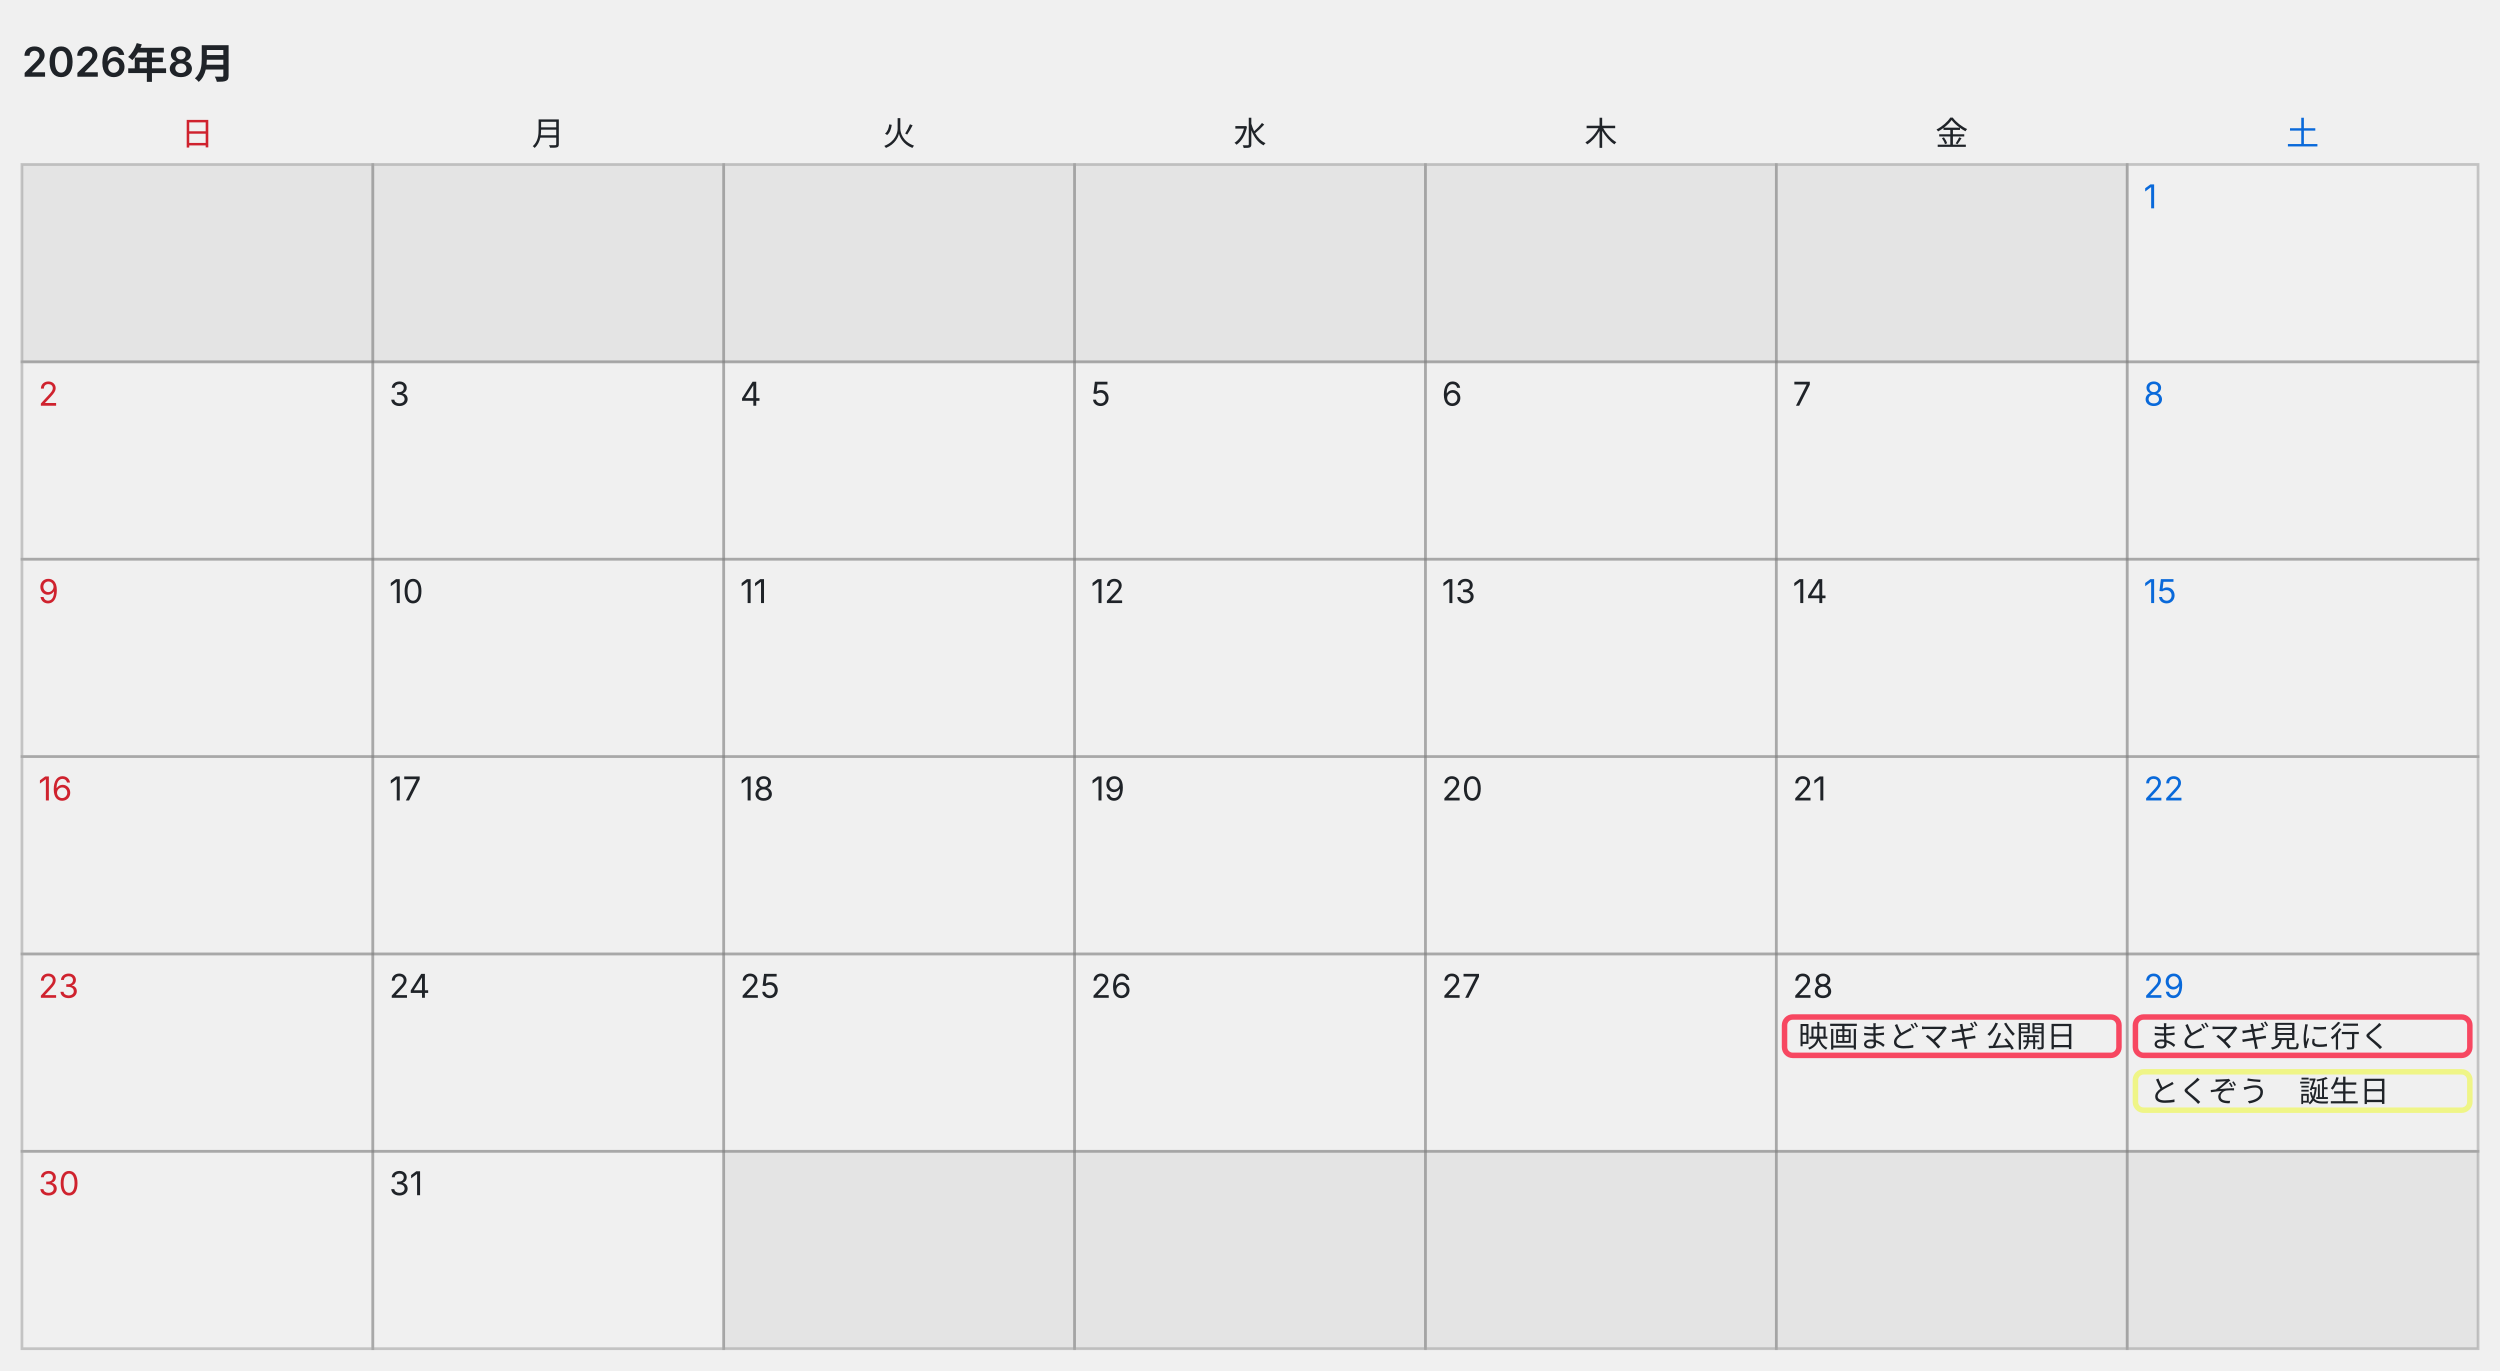
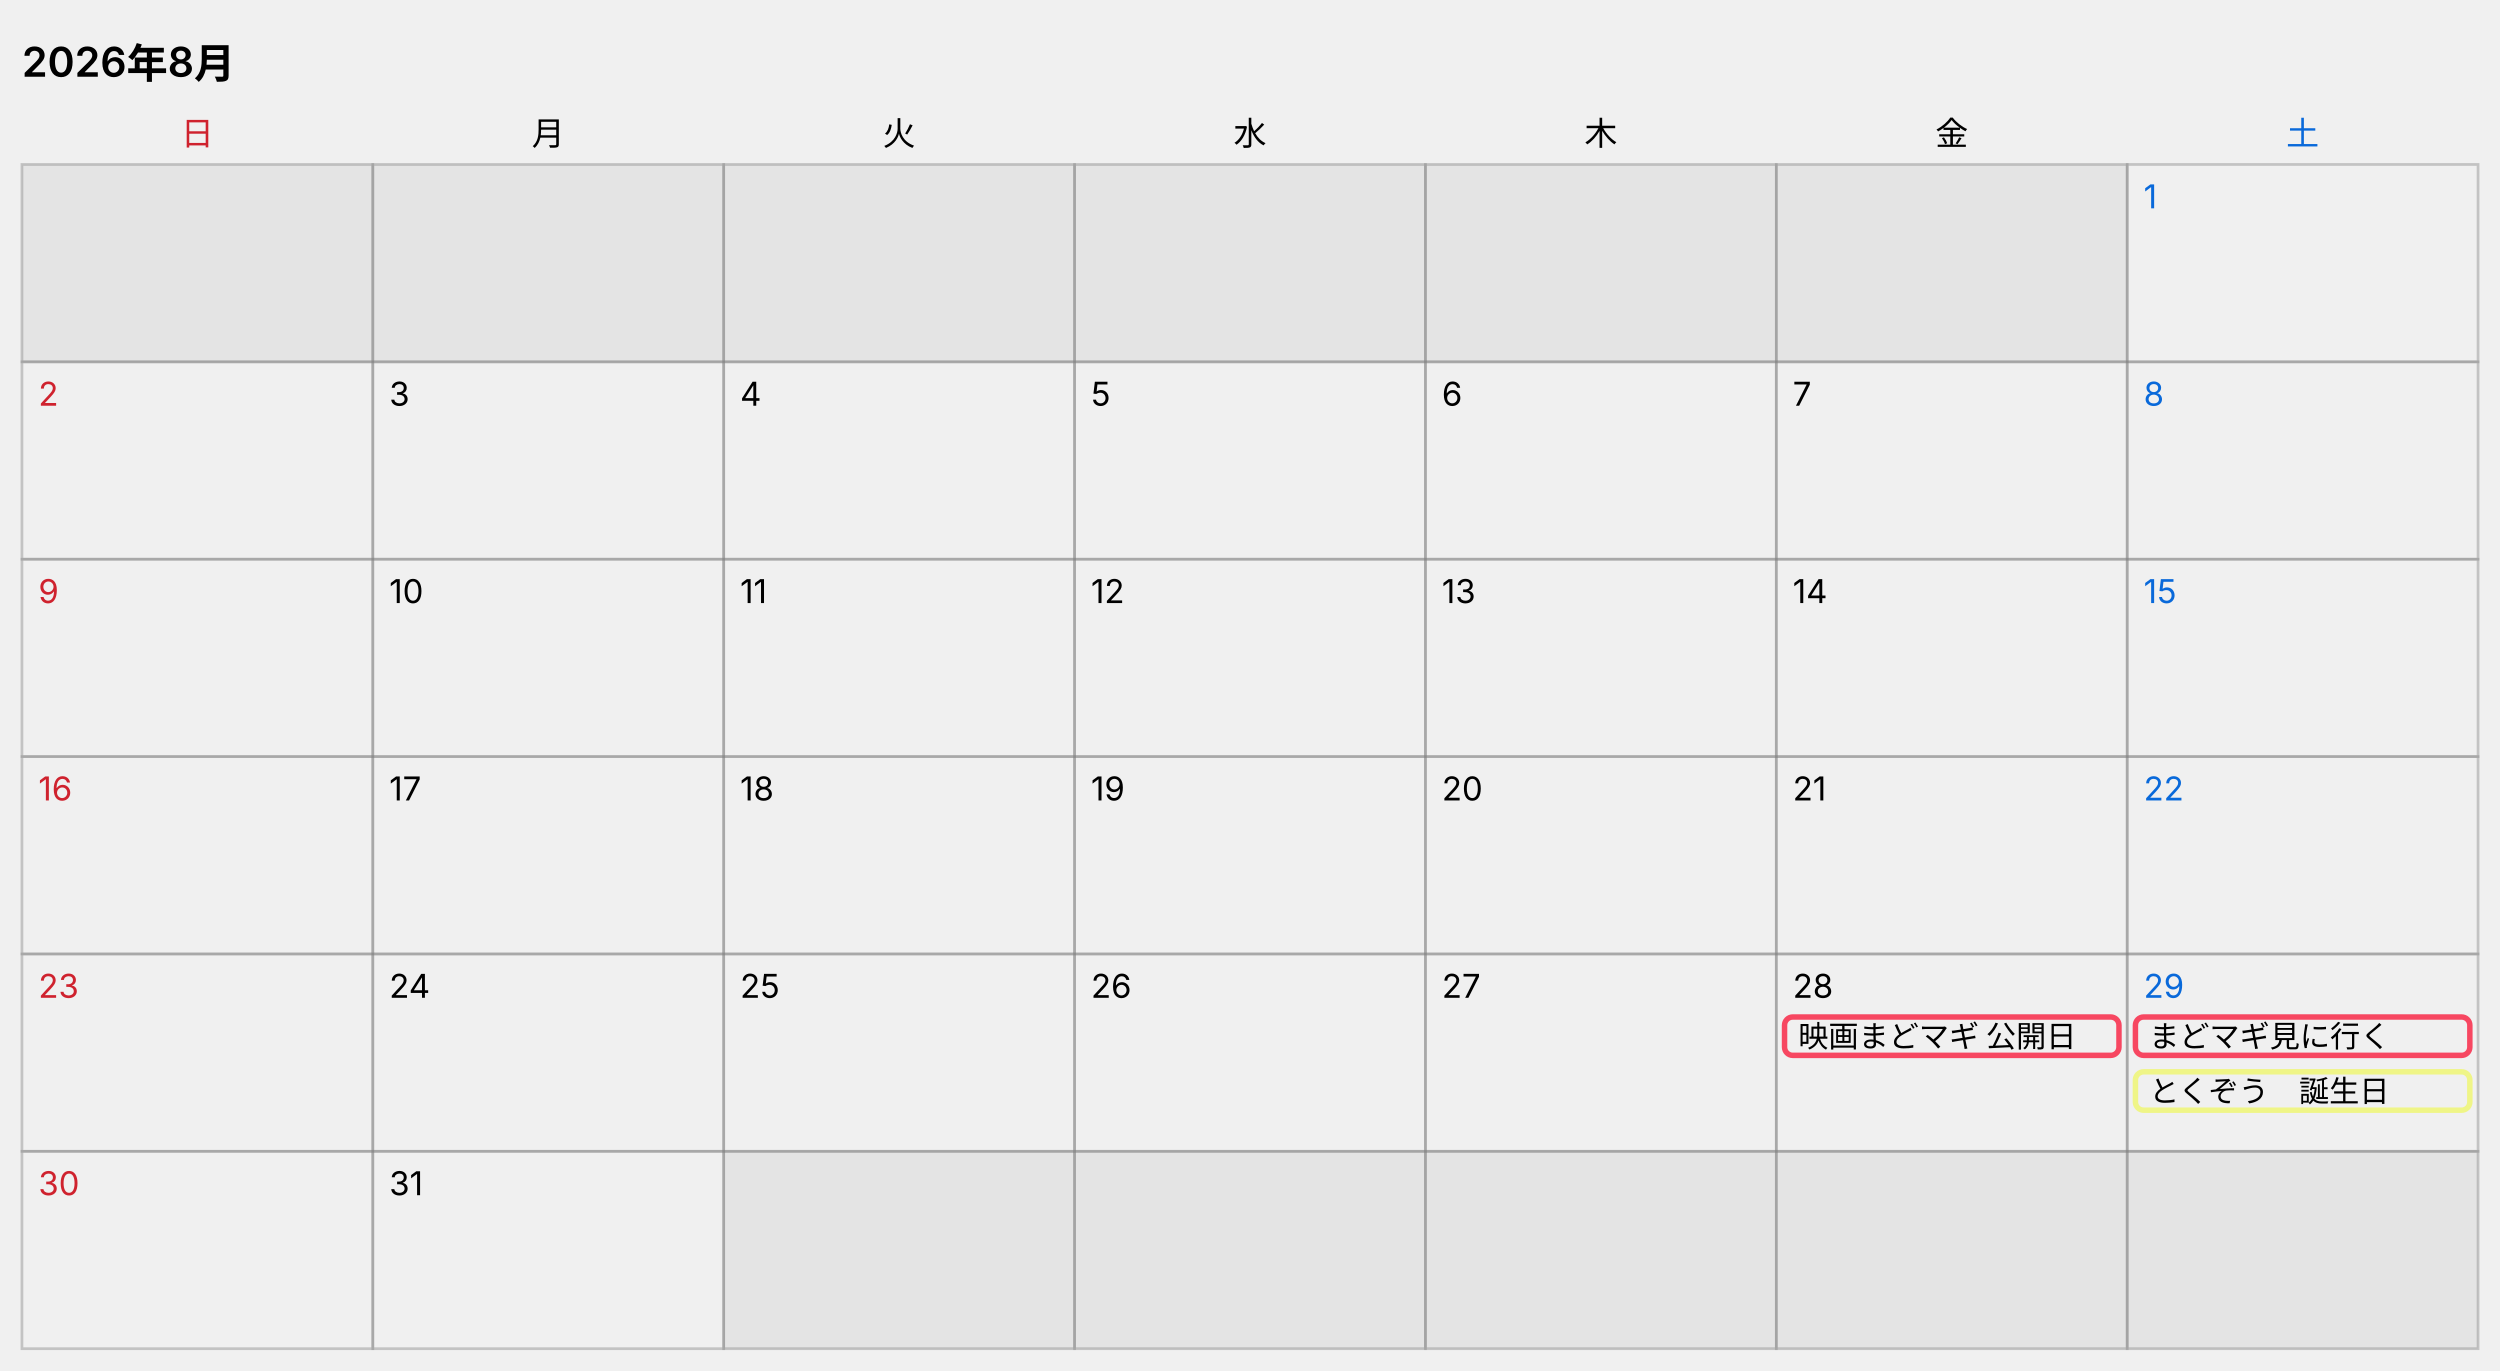
<svg xmlns="http://www.w3.org/2000/svg" width="912" height="500" viewBox="0 0 912 500" role="img" aria-label="カレンダー 2026年8月">
  <style>
-   text { font-family: -apple-system, "Segoe UI", "Hiragino Sans", "Noto Sans JP", Meiryo, sans-serif; font-size: 12px; fill: #1f2328; }
+   text { font-family: -apple-system, "Segoe UI", "Hiragino Sans", "Noto Sans JP", Meiryo, sans-serif; font-size: 12px; fill: #000000; }
  .title { font-size: 15px; font-weight: 600; }
  .cell { fill: none; stroke: #808080; stroke-opacity: 0.4; }
  .out { fill: #808080; fill-opacity: 0.1; stroke: #808080; stroke-opacity: 0.4; }
  .sat { fill: #0969da; }
  .sun { fill: #cf222e; }
  .bar { fill: none; }
  .bar-text { font-size: 11px; }
  @media (prefers-color-scheme: dark) {
+     text { fill: #ffffff; }
    .sat { fill: #4493f8; }
    .sun { fill: #f85149; }
  }
</style>
  <text x="8" y="28" class="title">2026年8月</text>
  <text x="72" y="53" text-anchor="middle" class="sun">日</text>
  <text x="200" y="53" text-anchor="middle">月</text>
  <text x="328" y="53" text-anchor="middle">火</text>
  <text x="456" y="53" text-anchor="middle">水</text>
  <text x="584" y="53" text-anchor="middle">木</text>
  <text x="712" y="53" text-anchor="middle">金</text>
  <text x="840" y="53" text-anchor="middle" class="sat">土</text>
  <rect x="8" y="60" width="128" height="72" class="out" />
  <rect x="136" y="60" width="128" height="72" class="out" />
  <rect x="264" y="60" width="128" height="72" class="out" />
  <rect x="392" y="60" width="128" height="72" class="out" />
  <rect x="520" y="60" width="128" height="72" class="out" />
  <rect x="648" y="60" width="128" height="72" class="out" />
  <rect x="776" y="60" width="128" height="72" class="cell" />
  <text x="782" y="76" class="sat">1</text>
  <rect x="8" y="132" width="128" height="72" class="cell" />
  <text x="14" y="148" class="sun">2</text>
  <rect x="136" y="132" width="128" height="72" class="cell" />
  <text x="142" y="148">3</text>
  <rect x="264" y="132" width="128" height="72" class="cell" />
  <text x="270" y="148">4</text>
  <rect x="392" y="132" width="128" height="72" class="cell" />
  <text x="398" y="148">5</text>
  <rect x="520" y="132" width="128" height="72" class="cell" />
  <text x="526" y="148">6</text>
  <rect x="648" y="132" width="128" height="72" class="cell" />
  <text x="654" y="148">7</text>
  <rect x="776" y="132" width="128" height="72" class="cell" />
  <text x="782" y="148" class="sat">8</text>
  <rect x="8" y="204" width="128" height="72" class="cell" />
  <text x="14" y="220" class="sun">9</text>
  <rect x="136" y="204" width="128" height="72" class="cell" />
  <text x="142" y="220">10</text>
  <rect x="264" y="204" width="128" height="72" class="cell" />
  <text x="270" y="220">11</text>
  <rect x="392" y="204" width="128" height="72" class="cell" />
  <text x="398" y="220">12</text>
  <rect x="520" y="204" width="128" height="72" class="cell" />
  <text x="526" y="220">13</text>
  <rect x="648" y="204" width="128" height="72" class="cell" />
  <text x="654" y="220">14</text>
  <rect x="776" y="204" width="128" height="72" class="cell" />
  <text x="782" y="220" class="sat">15</text>
  <rect x="8" y="276" width="128" height="72" class="cell" />
  <text x="14" y="292" class="sun">16</text>
  <rect x="136" y="276" width="128" height="72" class="cell" />
  <text x="142" y="292">17</text>
  <rect x="264" y="276" width="128" height="72" class="cell" />
  <text x="270" y="292">18</text>
  <rect x="392" y="276" width="128" height="72" class="cell" />
  <text x="398" y="292">19</text>
  <rect x="520" y="276" width="128" height="72" class="cell" />
  <text x="526" y="292">20</text>
  <rect x="648" y="276" width="128" height="72" class="cell" />
  <text x="654" y="292">21</text>
  <rect x="776" y="276" width="128" height="72" class="cell" />
  <text x="782" y="292" class="sat">22</text>
  <rect x="8" y="348" width="128" height="72" class="cell" />
  <text x="14" y="364" class="sun">23</text>
  <rect x="136" y="348" width="128" height="72" class="cell" />
  <text x="142" y="364">24</text>
  <rect x="264" y="348" width="128" height="72" class="cell" />
  <text x="270" y="364">25</text>
  <rect x="392" y="348" width="128" height="72" class="cell" />
  <text x="398" y="364">26</text>
  <rect x="520" y="348" width="128" height="72" class="cell" />
  <text x="526" y="364">27</text>
  <rect x="648" y="348" width="128" height="72" class="cell" />
  <text x="654" y="364">28</text>
  <rect x="776" y="348" width="128" height="72" class="cell" />
  <text x="782" y="364" class="sat">29</text>
  <svg x="650" y="370" width="124" height="16">
    <rect x="1" y="1" width="122" height="14" rx="3" class="bar" stroke="#f74761" stroke-width="2" />
    <text x="6" y="12" class="bar-text">映画まどマギ 公開日</text>
  </svg>
  <svg x="778" y="370" width="124" height="16">
    <rect x="1" y="1" width="122" height="14" rx="3" class="bar" stroke="#f74761" stroke-width="2" />
    <text x="6" y="12" class="bar-text">まどマギ見に行く</text>
  </svg>
  <svg x="778" y="390" width="124" height="16">
    <rect x="1" y="1" width="122" height="14" rx="3" class="bar" stroke="#eff587" stroke-width="2" />
    <text x="6" y="12" class="bar-text">とくぞう　誕生日</text>
  </svg>
  <rect x="8" y="420" width="128" height="72" class="cell" />
  <text x="14" y="436" class="sun">30</text>
  <rect x="136" y="420" width="128" height="72" class="cell" />
  <text x="142" y="436">31</text>
  <rect x="264" y="420" width="128" height="72" class="out" />
  <rect x="392" y="420" width="128" height="72" class="out" />
  <rect x="520" y="420" width="128" height="72" class="out" />
  <rect x="648" y="420" width="128" height="72" class="out" />
  <rect x="776" y="420" width="128" height="72" class="out" />
</svg>
